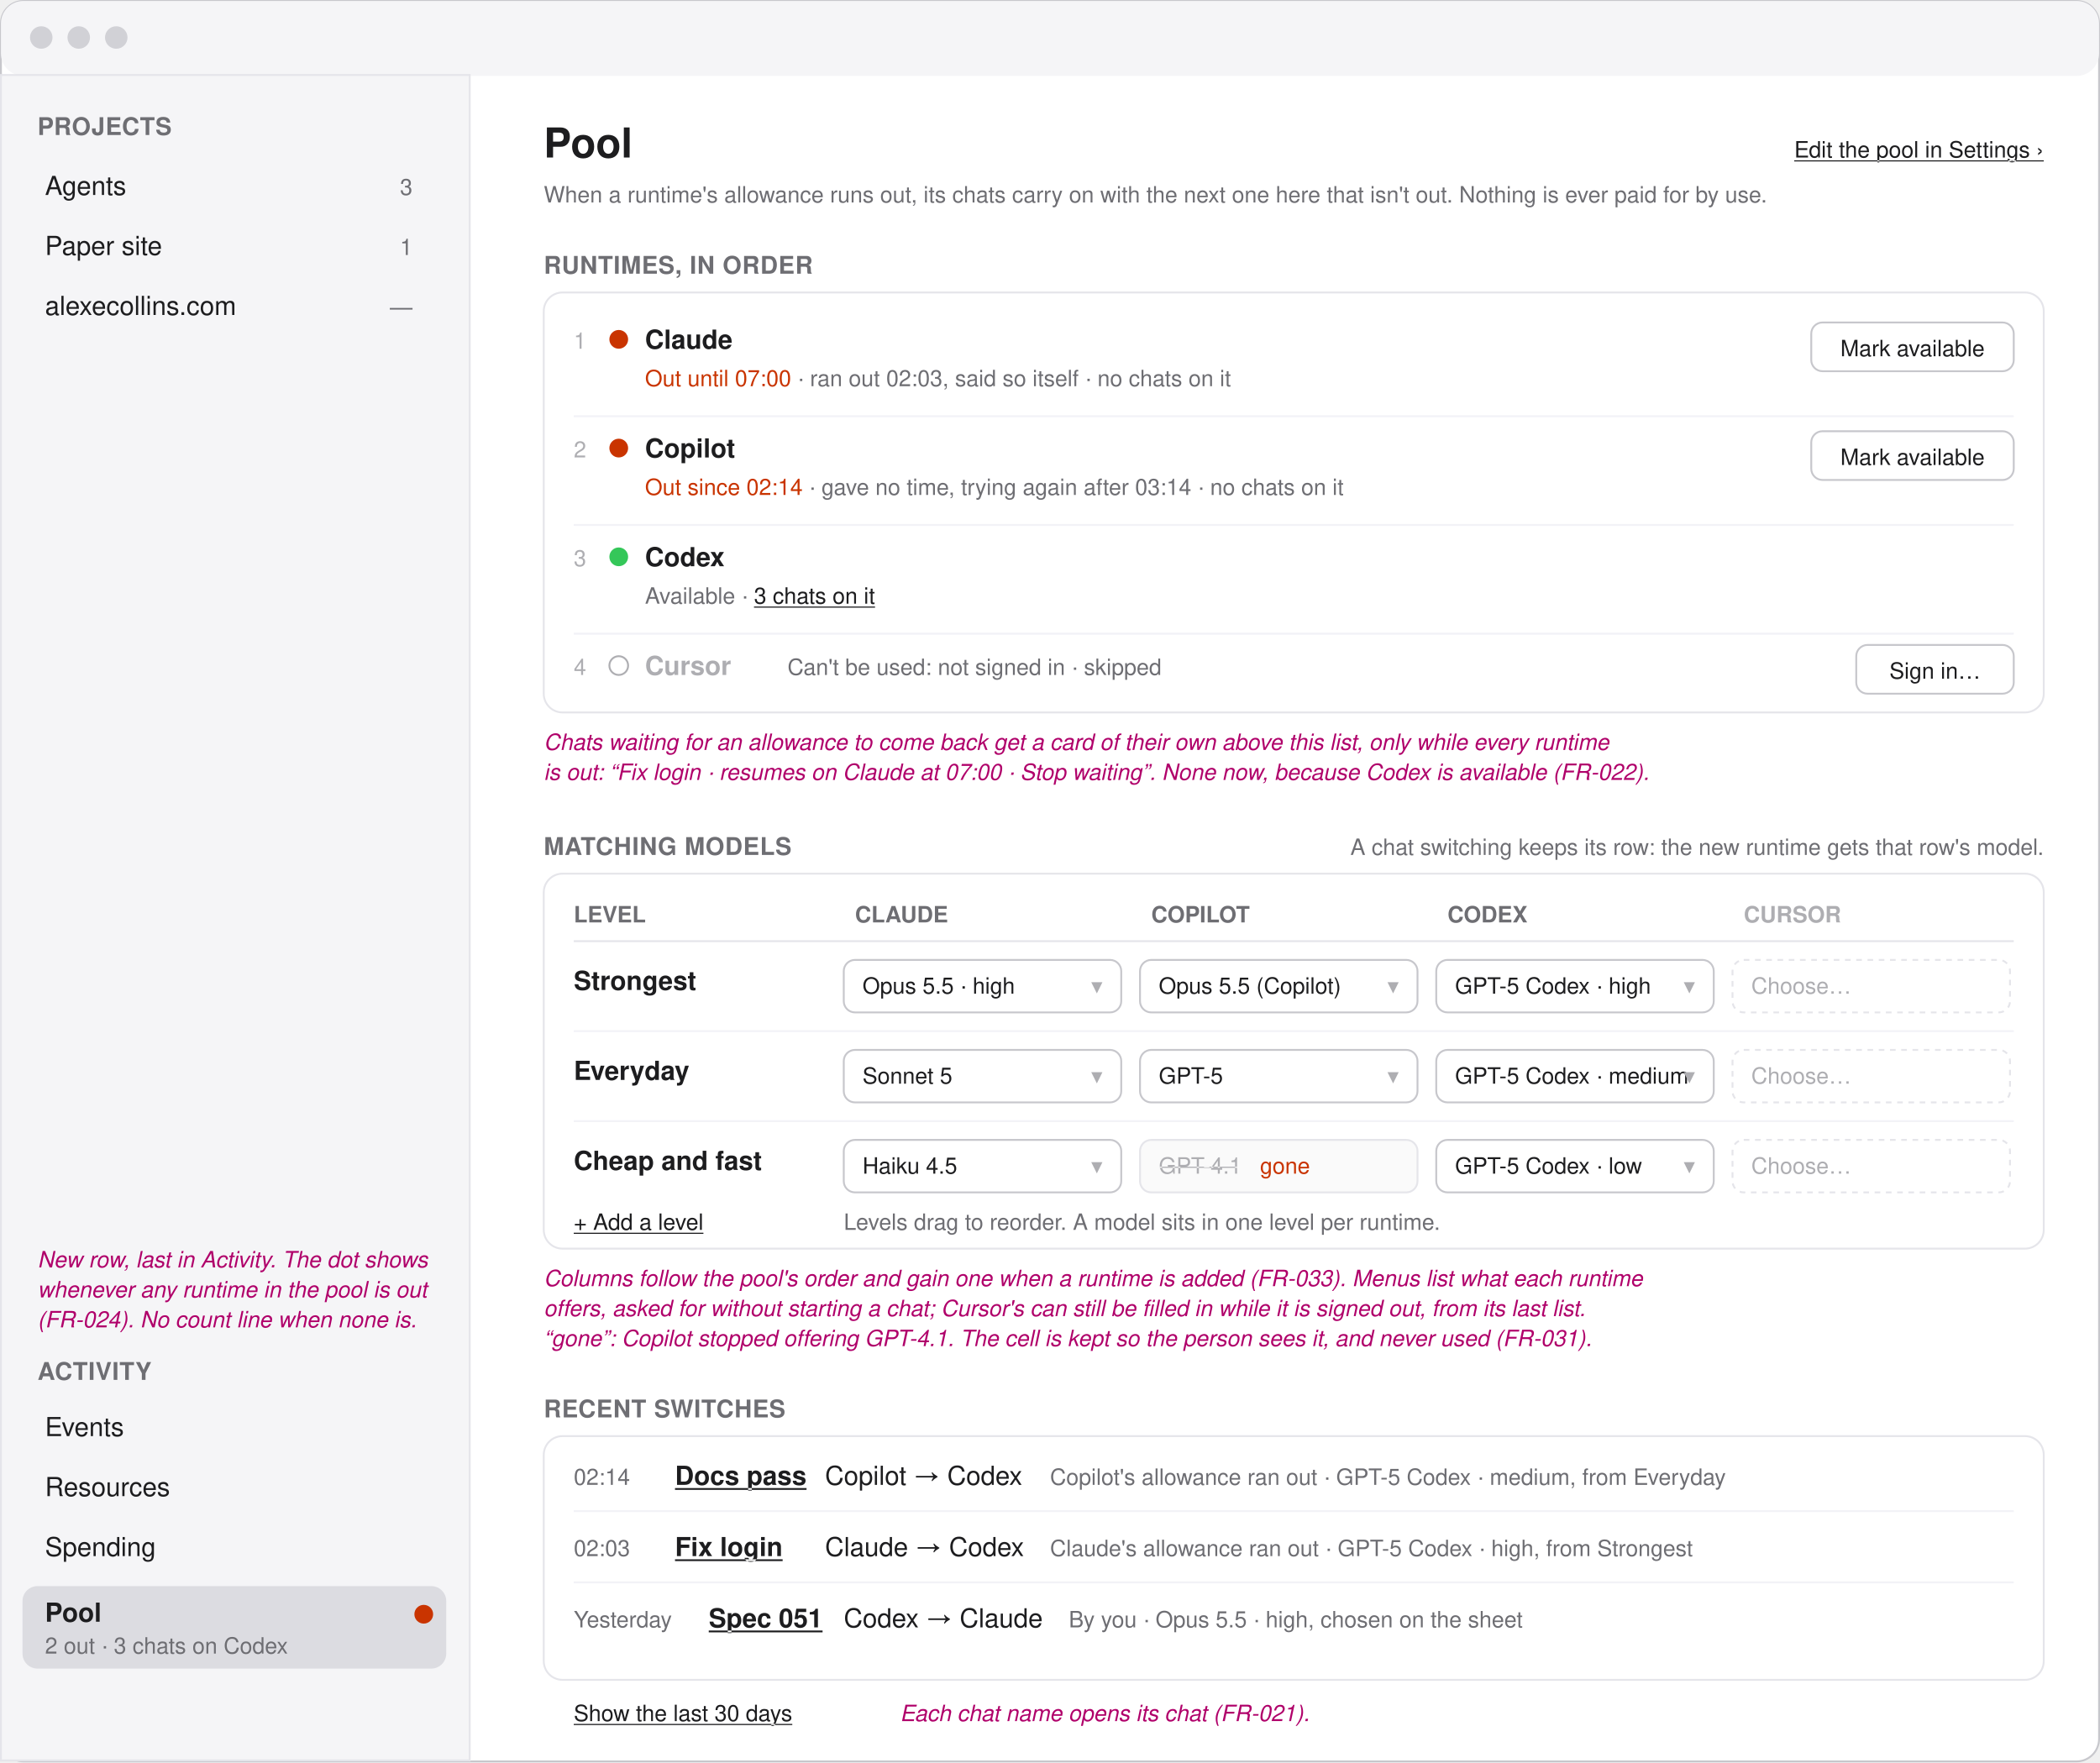
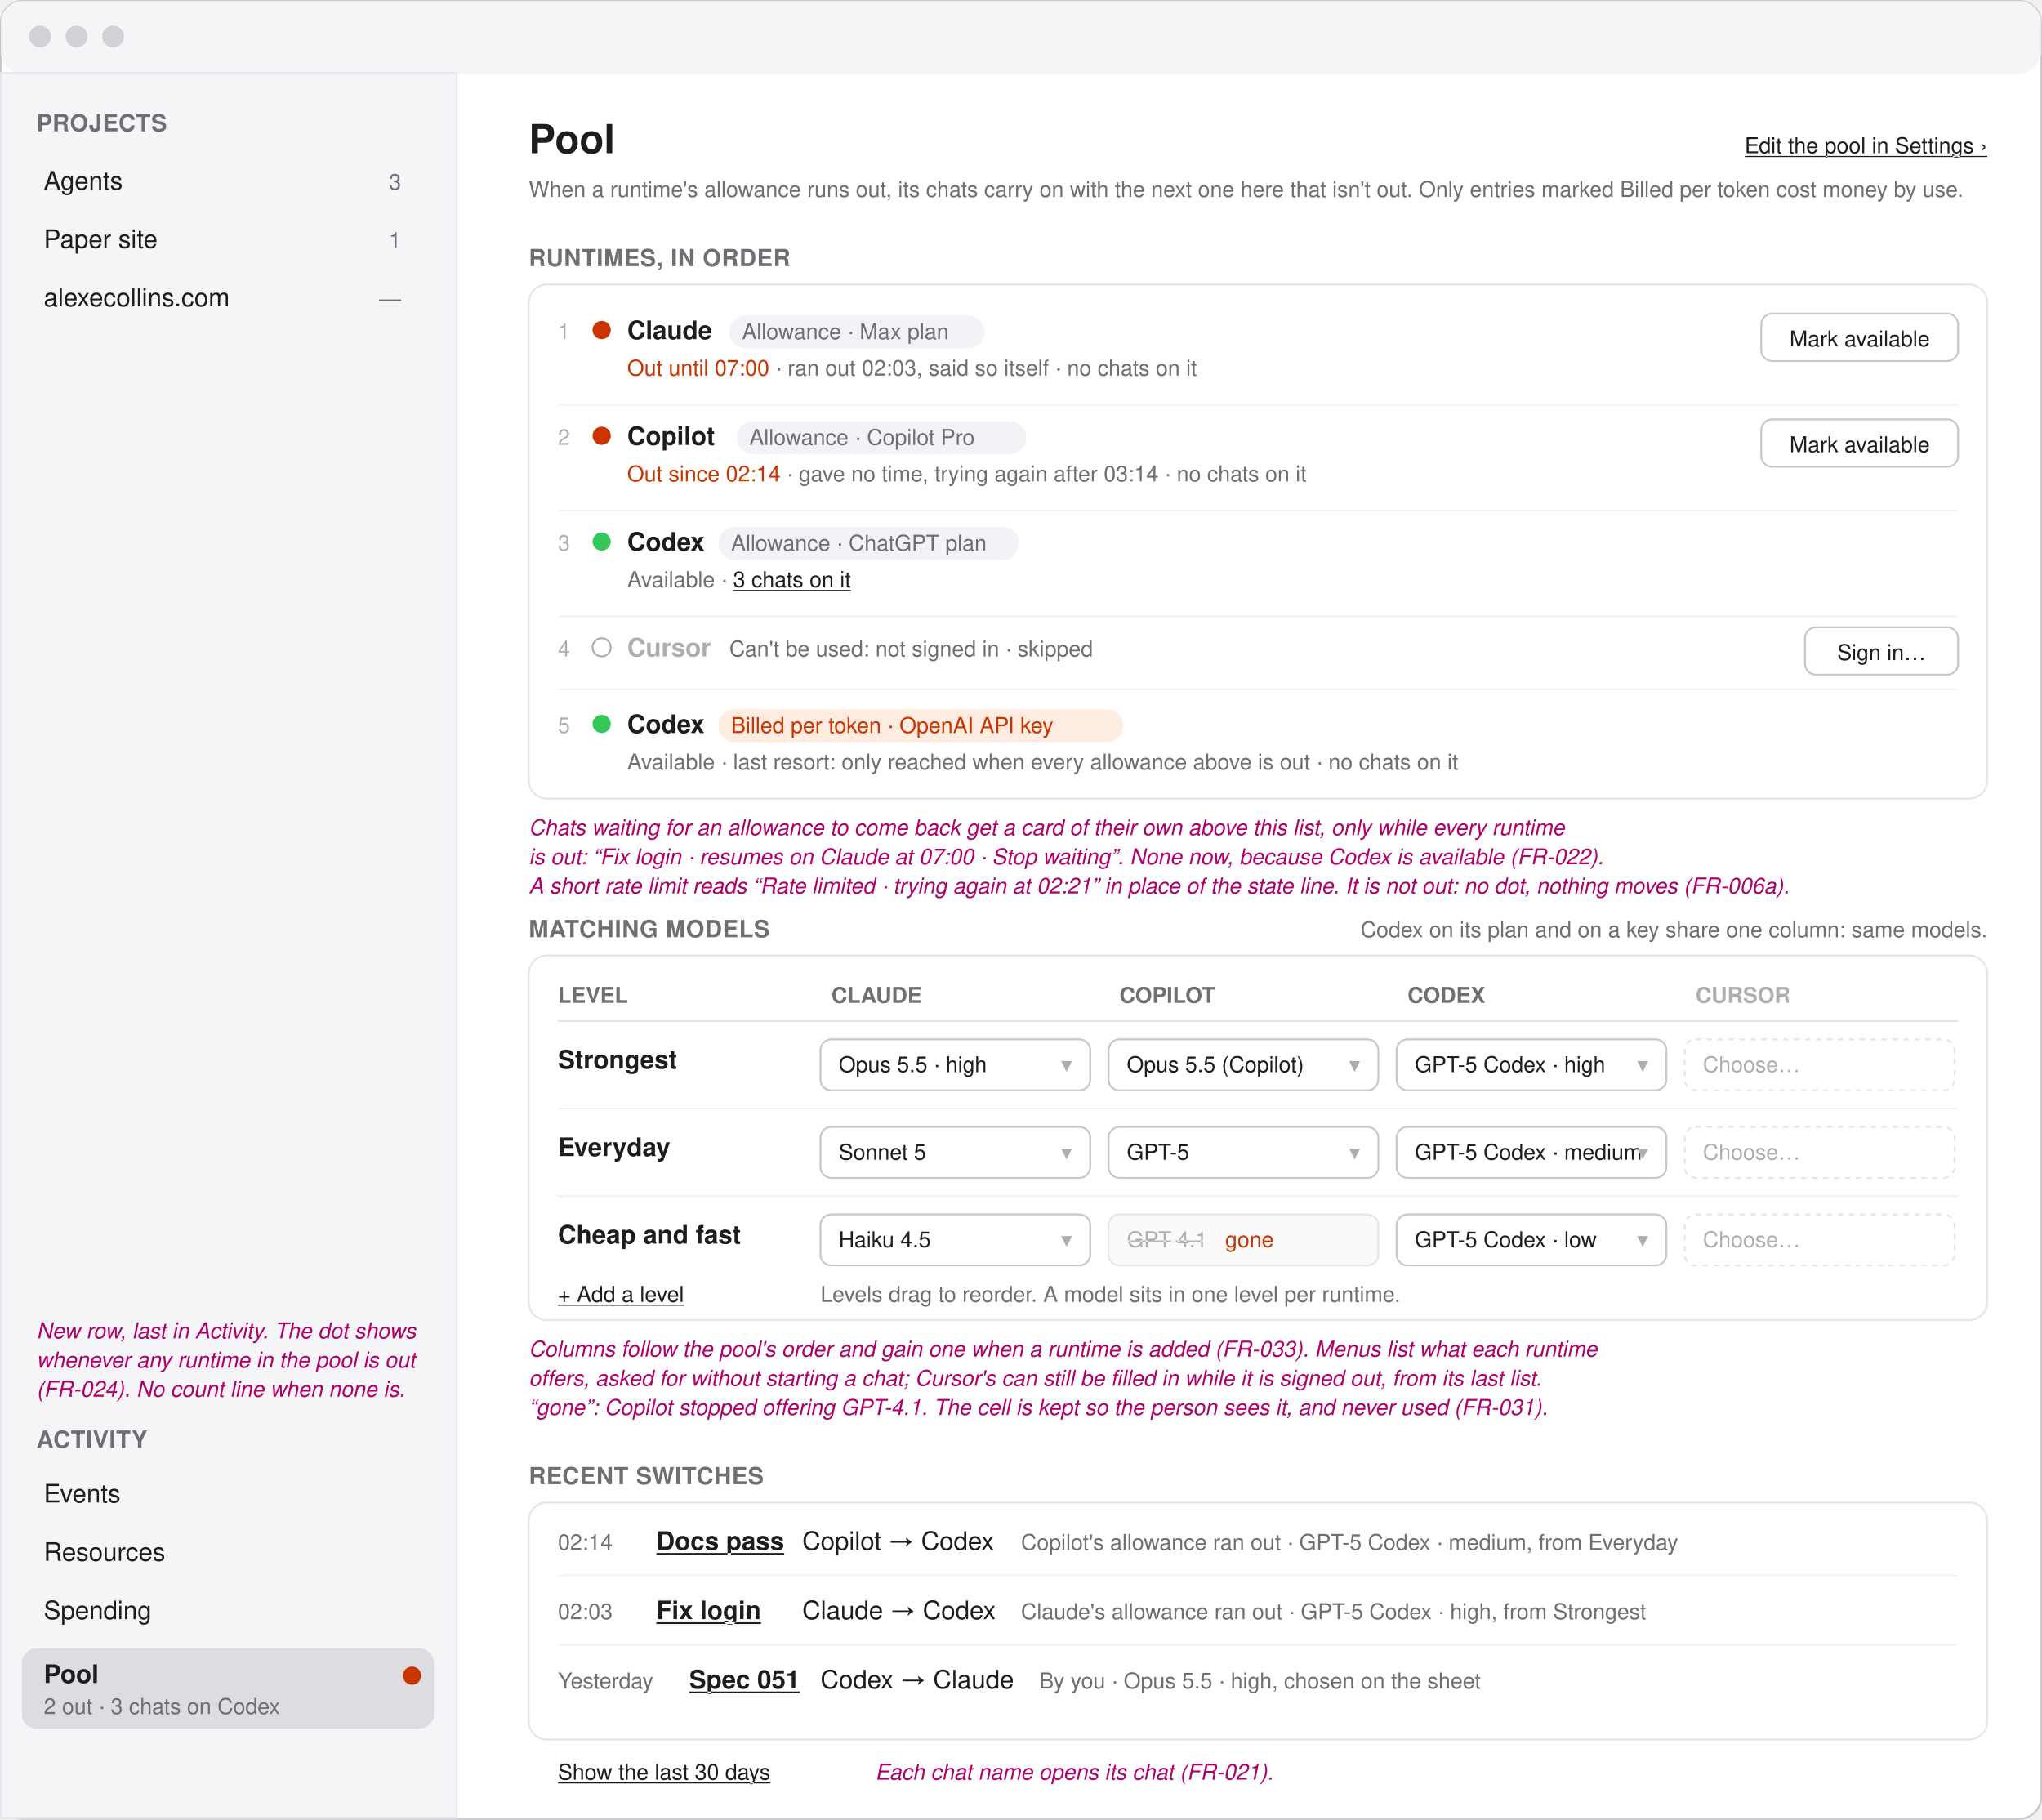
- <svg xmlns="http://www.w3.org/2000/svg" width="1120" height="940" viewBox="0 0 1120 940" font-family="-apple-system, 'SF Pro Text', Helvetica, sans-serif">
+ <svg xmlns="http://www.w3.org/2000/svg" width="1120" height="998" viewBox="0 0 1120 998" font-family="-apple-system, 'SF Pro Text', Helvetica, sans-serif">
  <style>
    .t { fill:#1d1d1f; }
    .s { fill:#6e6e73; }
    .q { fill:#aeaeb2; }
    .title { font-size:22px; font-weight:600; }
    .h { font-size:13px; font-weight:600; fill:#6e6e73; letter-spacing:.3px; }
    .r { font-size:14px; }
    .rb { font-size:14px; font-weight:600; }
    .f { font-size:12px; }
    .fb { font-size:12px; font-weight:600; }
    .btn { fill:#fff; stroke:#c7c7cc; }
    .note { font-size:12px; fill:#b0006a; font-style:italic; }
    .out { fill:#c93400; }
  </style>
-   <rect x="0.5" y="0.5" width="1119" height="939" rx="12" fill="#fff" stroke="#c7c7cc" />
+   <rect x="0.5" y="0.5" width="1119" height="997" rx="12" fill="#fff" stroke="#c7c7cc" />
  <rect x="0.5" y="0.5" width="1119" height="40" rx="12" fill="#f5f5f7" />
  <circle cx="22" cy="20" r="6" fill="#d1d1d6" />
  <circle cx="42" cy="20" r="6" fill="#d1d1d6" />
  <circle cx="62" cy="20" r="6" fill="#d1d1d6" />
-   <rect x="0.5" y="40" width="250" height="899" fill="#f5f5f7" stroke="#e5e5ea" />
+   <rect x="0.5" y="40" width="250" height="957" fill="#f5f5f7" stroke="#e5e5ea" />
  <text x="20" y="72" class="h">PROJECTS</text>
  <text x="24" y="104" class="r t">Agents</text>
  <text x="220" y="104" class="f s" text-anchor="end">3</text>
  <text x="24" y="136" class="r t">Paper site</text>
  <text x="220" y="136" class="f s" text-anchor="end">1</text>
  <text x="24" y="168" class="r t">alexecollins.com</text>
  <text x="220" y="168" class="f s" text-anchor="end">—</text>
-   <text x="20" y="736" class="h">ACTIVITY</text>
-   <text x="24" y="766" class="r t">Events</text>
-   <text x="24" y="798" class="r t">Resources</text>
-   <text x="24" y="830" class="r t">Spending</text>
-   <rect x="12" y="846" width="226" height="44" rx="8" fill="#dcdce1" />
-   <text x="24" y="865" class="rb t">Pool</text>
-   <circle cx="226" cy="861" r="5" class="out" />
-   <text x="24" y="882" class="f s">2 out · 3 chats on Codex</text>
-   <text x="20" y="676" class="note">New row, last in Activity. The dot shows</text>
-   <text x="20" y="692" class="note">whenever any runtime in the pool is out</text>
-   <text x="20" y="708" class="note">(FR-024). No count line when none is.</text>
+   <text x="20" y="794" class="h">ACTIVITY</text>
+   <text x="24" y="824" class="r t">Events</text>
+   <text x="24" y="856" class="r t">Resources</text>
+   <text x="24" y="888" class="r t">Spending</text>
+   <rect x="12" y="904" width="226" height="44" rx="8" fill="#dcdce1" />
+   <text x="24" y="923" class="rb t">Pool</text>
+   <circle cx="226" cy="919" r="5" class="out" />
+   <text x="24" y="940" class="f s">2 out · 3 chats on Codex</text>
+   <text x="20" y="734" class="note">New row, last in Activity. The dot shows</text>
+   <text x="20" y="750" class="note">whenever any runtime in the pool is out</text>
+   <text x="20" y="766" class="note">(FR-024). No count line when none is.</text>
  <text x="290" y="84" class="title t">Pool</text>
  <text x="1090" y="84" class="f t" text-anchor="end" text-decoration="underline">Edit the pool in Settings ›</text>
-   <text x="290" y="108" class="f s">When a runtime's allowance runs out, its chats carry on with the next one here that isn't out. Nothing is ever paid for by use.</text>
+   <text x="290" y="108" class="f s">When a runtime's allowance runs out, its chats carry on with the next one here that isn't out. Only entries marked Billed per token cost money by use.</text>
  <text x="290" y="146" class="h">RUNTIMES, IN ORDER</text>
-   <rect x="290" y="156" width="800" height="224" rx="10" fill="#fff" stroke="#e5e5ea" />
+   <rect x="290" y="156" width="800" height="282" rx="10" fill="#fff" stroke="#e5e5ea" />
  <text x="306" y="186" class="f q">1</text>
  <circle cx="330" cy="181" r="5" class="out" />
  <text x="344" y="186" class="rb t">Claude</text>
+   <rect x="400" y="173" width="140" height="18" rx="9" fill="#f2f2f7" />
+   <text x="407" y="186" class="f" fill="#6e6e73">Allowance · Max plan</text>
  <text x="344" y="206" class="f s">
    <tspan class="out">Out until 07:00</tspan> · ran out 02:03, said so itself · no chats on it</text>
  <rect x="966" y="172" width="108" height="26" rx="6" class="btn" />
  <text x="1020" y="190" class="f t" text-anchor="middle">Mark available</text>
  <line x1="306" y1="222" x2="1074" y2="222" stroke="#f2f2f7" />
  <text x="306" y="244" class="f q">2</text>
  <circle cx="330" cy="239" r="5" class="out" />
  <text x="344" y="244" class="rb t">Copilot</text>
+   <rect x="404" y="231" width="159" height="18" rx="9" fill="#f2f2f7" />
+   <text x="411" y="244" class="f" fill="#6e6e73">Allowance · Copilot Pro</text>
  <text x="344" y="264" class="f s">
    <tspan class="out">Out since 02:14</tspan> · gave no time, trying again after 03:14 · no chats on it</text>
  <rect x="966" y="230" width="108" height="26" rx="6" class="btn" />
  <text x="1020" y="248" class="f t" text-anchor="middle">Mark available</text>
  <line x1="306" y1="280" x2="1074" y2="280" stroke="#f2f2f7" />
  <text x="306" y="302" class="f q">3</text>
  <circle cx="330" cy="297" r="5" fill="#34c759" />
  <text x="344" y="302" class="rb t">Codex</text>
+   <rect x="394" y="289" width="165" height="18" rx="9" fill="#f2f2f7" />
+   <text x="401" y="302" class="f" fill="#6e6e73">Allowance · ChatGPT plan</text>
  <text x="344" y="322" class="f s">Available · <tspan class="t" text-decoration="underline">3 chats on it</tspan>
  </text>
  <line x1="306" y1="338" x2="1074" y2="338" stroke="#f2f2f7" />
  <text x="306" y="360" class="f q">4</text>
  <circle cx="330" cy="355" r="5" fill="none" stroke="#aeaeb2" />
  <text x="344" y="360" class="rb q">Cursor</text>
-   <text x="420" y="360" class="f s">Can't be used: not signed in · skipped</text>
+   <text x="400" y="360" class="f s">Can't be used: not signed in · skipped</text>
  <rect x="990" y="344" width="84" height="26" rx="6" class="btn" />
  <text x="1032" y="362" class="f t" text-anchor="middle">Sign in…</text>
-   <text x="290" y="400" class="note">Chats waiting for an allowance to come back get a card of their own above this list, only while every runtime</text>
-   <text x="290" y="416" class="note">is out: “Fix login · resumes on Claude at 07:00 · Stop waiting”. None now, because Codex is available (FR-022).</text>
-   <text x="290" y="456" class="h">MATCHING MODELS</text>
-   <text x="1090" y="456" class="f s" text-anchor="end">A chat switching keeps its row: the new runtime gets that row's model.</text>
-   <rect x="290" y="466" width="800" height="200" rx="10" fill="#fff" stroke="#e5e5ea" />
-   <text x="306" y="492" class="fb s">LEVEL</text>
-   <text x="456" y="492" class="fb s">CLAUDE</text>
-   <text x="614" y="492" class="fb s">COPILOT</text>
-   <text x="772" y="492" class="fb s">CODEX</text>
-   <text x="930" y="492" class="fb q">CURSOR</text>
-   <line x1="306" y1="502" x2="1074" y2="502" stroke="#e5e5ea" />
-   <text x="306" y="528" class="rb t">Strongest</text>
-   <rect x="450" y="512" width="148" height="28" rx="6" class="btn" />
-   <text x="460" y="530" class="f t">Opus 5.5 · high</text>
-   <text x="588" y="530" class="f q" text-anchor="end">▾</text>
-   <rect x="608" y="512" width="148" height="28" rx="6" class="btn" />
-   <text x="618" y="530" class="f t">Opus 5.5 (Copilot)</text>
-   <text x="746" y="530" class="f q" text-anchor="end">▾</text>
-   <rect x="766" y="512" width="148" height="28" rx="6" class="btn" />
-   <text x="776" y="530" class="f t">GPT-5 Codex · high</text>
-   <text x="904" y="530" class="f q" text-anchor="end">▾</text>
-   <rect x="924" y="512" width="148" height="28" rx="6" fill="#fff" stroke="#e5e5ea" stroke-dasharray="3 3" />
-   <text x="934" y="530" class="f q">Choose…</text>
-   <line x1="306" y1="550" x2="1074" y2="550" stroke="#f2f2f7" />
-   <text x="306" y="576" class="rb t">Everyday</text>
-   <rect x="450" y="560" width="148" height="28" rx="6" class="btn" />
-   <text x="460" y="578" class="f t">Sonnet 5</text>
-   <text x="588" y="578" class="f q" text-anchor="end">▾</text>
-   <rect x="608" y="560" width="148" height="28" rx="6" class="btn" />
-   <text x="618" y="578" class="f t">GPT-5</text>
-   <text x="746" y="578" class="f q" text-anchor="end">▾</text>
-   <rect x="766" y="560" width="148" height="28" rx="6" class="btn" />
-   <text x="776" y="578" class="f t">GPT-5 Codex · medium</text>
-   <text x="904" y="578" class="f q" text-anchor="end">▾</text>
-   <rect x="924" y="560" width="148" height="28" rx="6" fill="#fff" stroke="#e5e5ea" stroke-dasharray="3 3" />
-   <text x="934" y="578" class="f q">Choose…</text>
-   <line x1="306" y1="598" x2="1074" y2="598" stroke="#f2f2f7" />
-   <text x="306" y="624" class="rb t">Cheap and fast</text>
-   <rect x="450" y="608" width="148" height="28" rx="6" class="btn" />
-   <text x="460" y="626" class="f t">Haiku 4.5</text>
-   <text x="588" y="626" class="f q" text-anchor="end">▾</text>
-   <rect x="608" y="608" width="148" height="28" rx="6" fill="#fafafa" stroke="#e5e5ea" />
-   <text x="618" y="626" class="f q" text-decoration="line-through">GPT-4.1</text>
-   <text x="672" y="626" class="f out">gone</text>
-   <rect x="766" y="608" width="148" height="28" rx="6" class="btn" />
-   <text x="776" y="626" class="f t">GPT-5 Codex · low</text>
-   <text x="904" y="626" class="f q" text-anchor="end">▾</text>
-   <rect x="924" y="608" width="148" height="28" rx="6" fill="#fff" stroke="#e5e5ea" stroke-dasharray="3 3" />
-   <text x="934" y="626" class="f q">Choose…</text>
-   <text x="306" y="656" class="f t" text-decoration="underline">+ Add a level</text>
-   <text x="450" y="656" class="f s">Levels drag to reorder. A model sits in one level per runtime.</text>
-   <text x="290" y="686" class="note">Columns follow the pool's order and gain one when a runtime is added (FR-033). Menus list what each runtime</text>
-   <text x="290" y="702" class="note">offers, asked for without starting a chat; Cursor's can still be filled in while it is signed out, from its last list.</text>
-   <text x="290" y="718" class="note">“gone”: Copilot stopped offering GPT-4.1. The cell is kept so the person sees it, and never used (FR-031).</text>
-   <text x="290" y="756" class="h">RECENT SWITCHES</text>
-   <rect x="290" y="766" width="800" height="130" rx="10" fill="#fff" stroke="#e5e5ea" />
-   <text x="306" y="792" class="f s">02:14</text>
-   <text x="360" y="792" class="rb t" text-decoration="underline">Docs pass</text>
-   <text x="440" y="792" class="r t">Copilot → Codex</text>
-   <text x="560" y="792" class="f s">Copilot's allowance ran out · GPT-5 Codex · medium, from Everyday</text>
-   <line x1="306" y1="806" x2="1074" y2="806" stroke="#f2f2f7" />
-   <text x="306" y="830" class="f s">02:03</text>
-   <text x="360" y="830" class="rb t" text-decoration="underline">Fix login</text>
-   <text x="440" y="830" class="r t">Claude → Codex</text>
-   <text x="560" y="830" class="f s">Claude's allowance ran out · GPT-5 Codex · high, from Strongest</text>
-   <line x1="306" y1="844" x2="1074" y2="844" stroke="#f2f2f7" />
-   <text x="306" y="868" class="f s">Yesterday</text>
-   <text x="378" y="868" class="rb t" text-decoration="underline">Spec 051</text>
-   <text x="450" y="868" class="r t">Codex → Claude</text>
-   <text x="570" y="868" class="f s">By you · Opus 5.5 · high, chosen on the sheet</text>
-   <text x="306" y="918" class="f t" text-decoration="underline">Show the last 30 days</text>
-   <text x="480" y="918" class="note">Each chat name opens its chat (FR-021).</text>
+   <line x1="306" y1="378" x2="1074" y2="378" stroke="#f2f2f7" />
+   <text x="306" y="402" class="f q">5</text>
+   <circle cx="330" cy="397" r="5" fill="#34c759" />
+   <text x="344" y="402" class="rb t">Codex</text>
+   <rect x="394" y="389" width="222" height="18" rx="9" fill="#fdecdf" />
+   <text x="401" y="402" class="f" fill="#c93400">Billed per token · OpenAI API key</text>
+   <text x="344" y="422" class="f s">Available · last resort: only reached when every allowance above is out · no chats on it</text>
+   <text x="290" y="458" class="note">Chats waiting for an allowance to come back get a card of their own above this list, only while every runtime</text>
+   <text x="290" y="474" class="note">is out: “Fix login · resumes on Claude at 07:00 · Stop waiting”. None now, because Codex is available (FR-022).</text>
+   <text x="290" y="490" class="note">A short rate limit reads “Rate limited · trying again at 02:21” in place of the state line. It is not out: no dot, nothing moves (FR-006a).</text>
+   <text x="290" y="514" class="h">MATCHING MODELS</text>
+   <text x="1090" y="514" class="f s" text-anchor="end">Codex on its plan and on a key share one column: same models.</text>
+   <rect x="290" y="524" width="800" height="200" rx="10" fill="#fff" stroke="#e5e5ea" />
+   <text x="306" y="550" class="fb s">LEVEL</text>
+   <text x="456" y="550" class="fb s">CLAUDE</text>
+   <text x="614" y="550" class="fb s">COPILOT</text>
+   <text x="772" y="550" class="fb s">CODEX</text>
+   <text x="930" y="550" class="fb q">CURSOR</text>
+   <line x1="306" y1="560" x2="1074" y2="560" stroke="#e5e5ea" />
+   <text x="306" y="586" class="rb t">Strongest</text>
+   <rect x="450" y="570" width="148" height="28" rx="6" class="btn" />
+   <text x="460" y="588" class="f t">Opus 5.5 · high</text>
+   <text x="588" y="588" class="f q" text-anchor="end">▾</text>
+   <rect x="608" y="570" width="148" height="28" rx="6" class="btn" />
+   <text x="618" y="588" class="f t">Opus 5.5 (Copilot)</text>
+   <text x="746" y="588" class="f q" text-anchor="end">▾</text>
+   <rect x="766" y="570" width="148" height="28" rx="6" class="btn" />
+   <text x="776" y="588" class="f t">GPT-5 Codex · high</text>
+   <text x="904" y="588" class="f q" text-anchor="end">▾</text>
+   <rect x="924" y="570" width="148" height="28" rx="6" fill="#fff" stroke="#e5e5ea" stroke-dasharray="3 3" />
+   <text x="934" y="588" class="f q">Choose…</text>
+   <line x1="306" y1="608" x2="1074" y2="608" stroke="#f2f2f7" />
+   <text x="306" y="634" class="rb t">Everyday</text>
+   <rect x="450" y="618" width="148" height="28" rx="6" class="btn" />
+   <text x="460" y="636" class="f t">Sonnet 5</text>
+   <text x="588" y="636" class="f q" text-anchor="end">▾</text>
+   <rect x="608" y="618" width="148" height="28" rx="6" class="btn" />
+   <text x="618" y="636" class="f t">GPT-5</text>
+   <text x="746" y="636" class="f q" text-anchor="end">▾</text>
+   <rect x="766" y="618" width="148" height="28" rx="6" class="btn" />
+   <text x="776" y="636" class="f t">GPT-5 Codex · medium</text>
+   <text x="904" y="636" class="f q" text-anchor="end">▾</text>
+   <rect x="924" y="618" width="148" height="28" rx="6" fill="#fff" stroke="#e5e5ea" stroke-dasharray="3 3" />
+   <text x="934" y="636" class="f q">Choose…</text>
+   <line x1="306" y1="656" x2="1074" y2="656" stroke="#f2f2f7" />
+   <text x="306" y="682" class="rb t">Cheap and fast</text>
+   <rect x="450" y="666" width="148" height="28" rx="6" class="btn" />
+   <text x="460" y="684" class="f t">Haiku 4.5</text>
+   <text x="588" y="684" class="f q" text-anchor="end">▾</text>
+   <rect x="608" y="666" width="148" height="28" rx="6" fill="#fafafa" stroke="#e5e5ea" />
+   <text x="618" y="684" class="f q" text-decoration="line-through">GPT-4.1</text>
+   <text x="672" y="684" class="f out">gone</text>
+   <rect x="766" y="666" width="148" height="28" rx="6" class="btn" />
+   <text x="776" y="684" class="f t">GPT-5 Codex · low</text>
+   <text x="904" y="684" class="f q" text-anchor="end">▾</text>
+   <rect x="924" y="666" width="148" height="28" rx="6" fill="#fff" stroke="#e5e5ea" stroke-dasharray="3 3" />
+   <text x="934" y="684" class="f q">Choose…</text>
+   <text x="306" y="714" class="f t" text-decoration="underline">+ Add a level</text>
+   <text x="450" y="714" class="f s">Levels drag to reorder. A model sits in one level per runtime.</text>
+   <text x="290" y="744" class="note">Columns follow the pool's order and gain one when a runtime is added (FR-033). Menus list what each runtime</text>
+   <text x="290" y="760" class="note">offers, asked for without starting a chat; Cursor's can still be filled in while it is signed out, from its last list.</text>
+   <text x="290" y="776" class="note">“gone”: Copilot stopped offering GPT-4.1. The cell is kept so the person sees it, and never used (FR-031).</text>
+   <text x="290" y="814" class="h">RECENT SWITCHES</text>
+   <rect x="290" y="824" width="800" height="130" rx="10" fill="#fff" stroke="#e5e5ea" />
+   <text x="306" y="850" class="f s">02:14</text>
+   <text x="360" y="850" class="rb t" text-decoration="underline">Docs pass</text>
+   <text x="440" y="850" class="r t">Copilot → Codex</text>
+   <text x="560" y="850" class="f s">Copilot's allowance ran out · GPT-5 Codex · medium, from Everyday</text>
+   <line x1="306" y1="864" x2="1074" y2="864" stroke="#f2f2f7" />
+   <text x="306" y="888" class="f s">02:03</text>
+   <text x="360" y="888" class="rb t" text-decoration="underline">Fix login</text>
+   <text x="440" y="888" class="r t">Claude → Codex</text>
+   <text x="560" y="888" class="f s">Claude's allowance ran out · GPT-5 Codex · high, from Strongest</text>
+   <line x1="306" y1="902" x2="1074" y2="902" stroke="#f2f2f7" />
+   <text x="306" y="926" class="f s">Yesterday</text>
+   <text x="378" y="926" class="rb t" text-decoration="underline">Spec 051</text>
+   <text x="450" y="926" class="r t">Codex → Claude</text>
+   <text x="570" y="926" class="f s">By you · Opus 5.5 · high, chosen on the sheet</text>
+   <text x="306" y="976" class="f t" text-decoration="underline">Show the last 30 days</text>
+   <text x="480" y="976" class="note">Each chat name opens its chat (FR-021).</text>
</svg>
